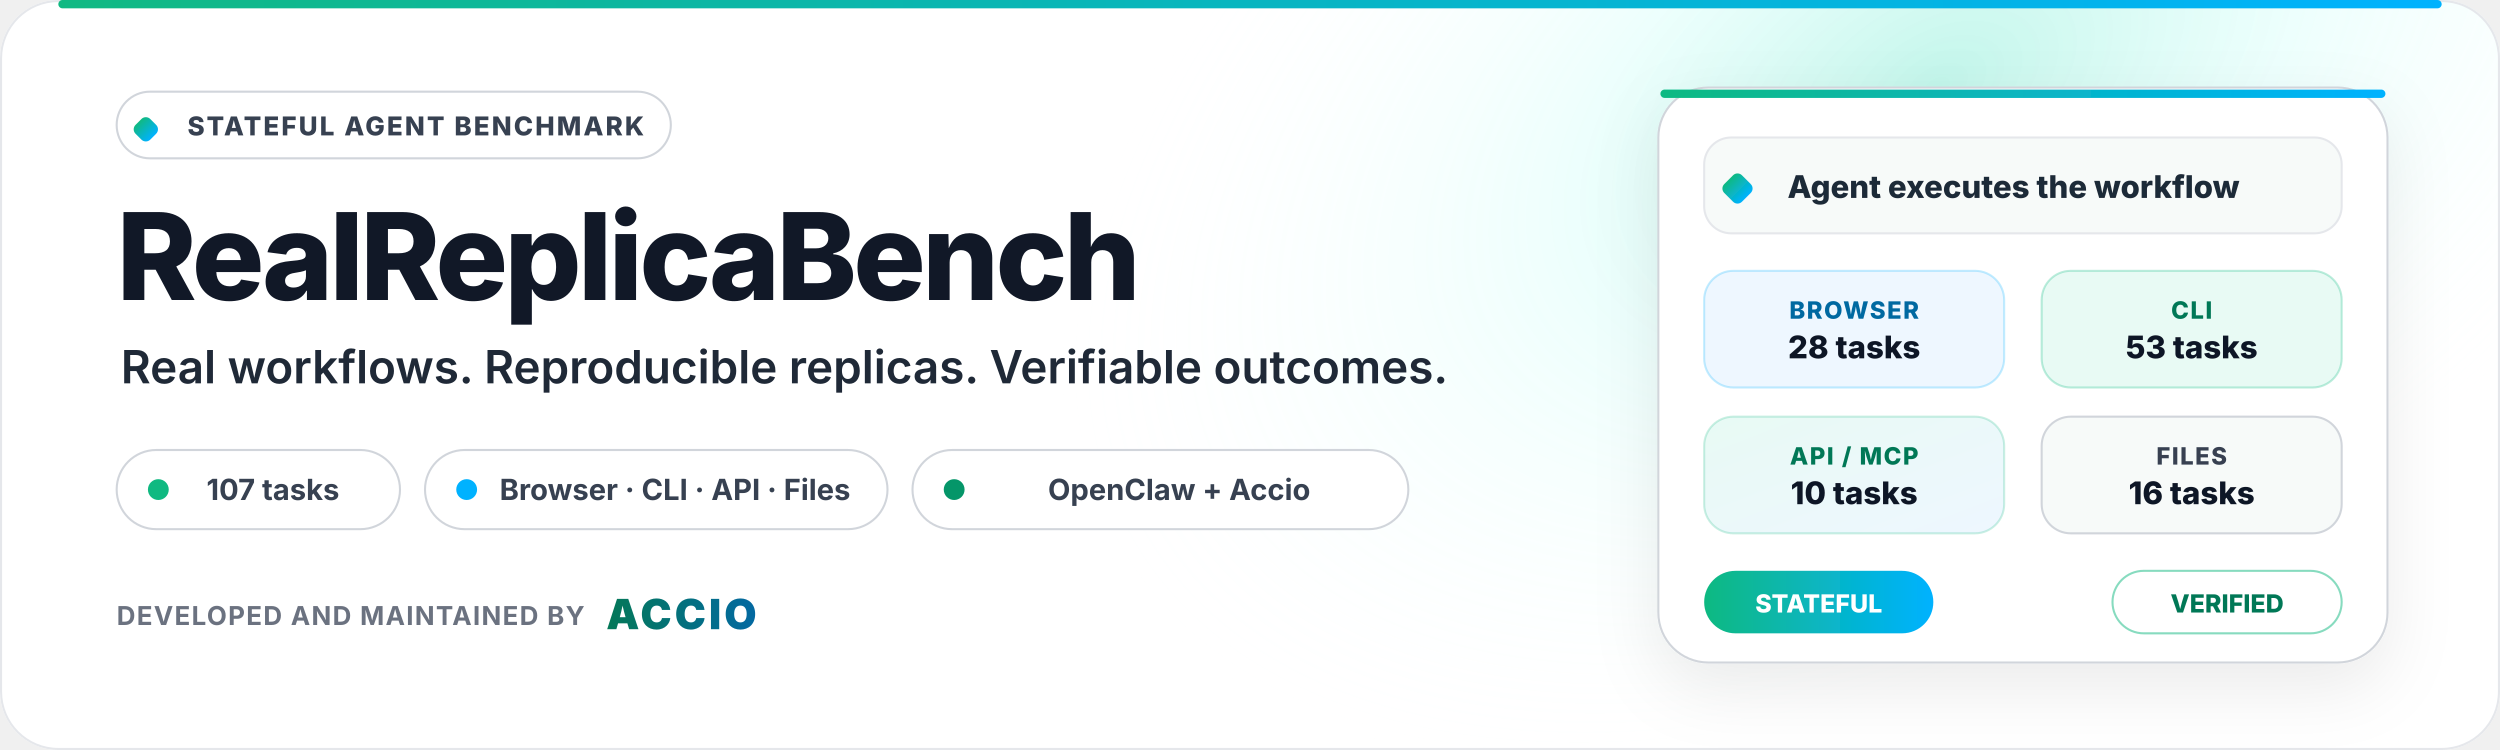
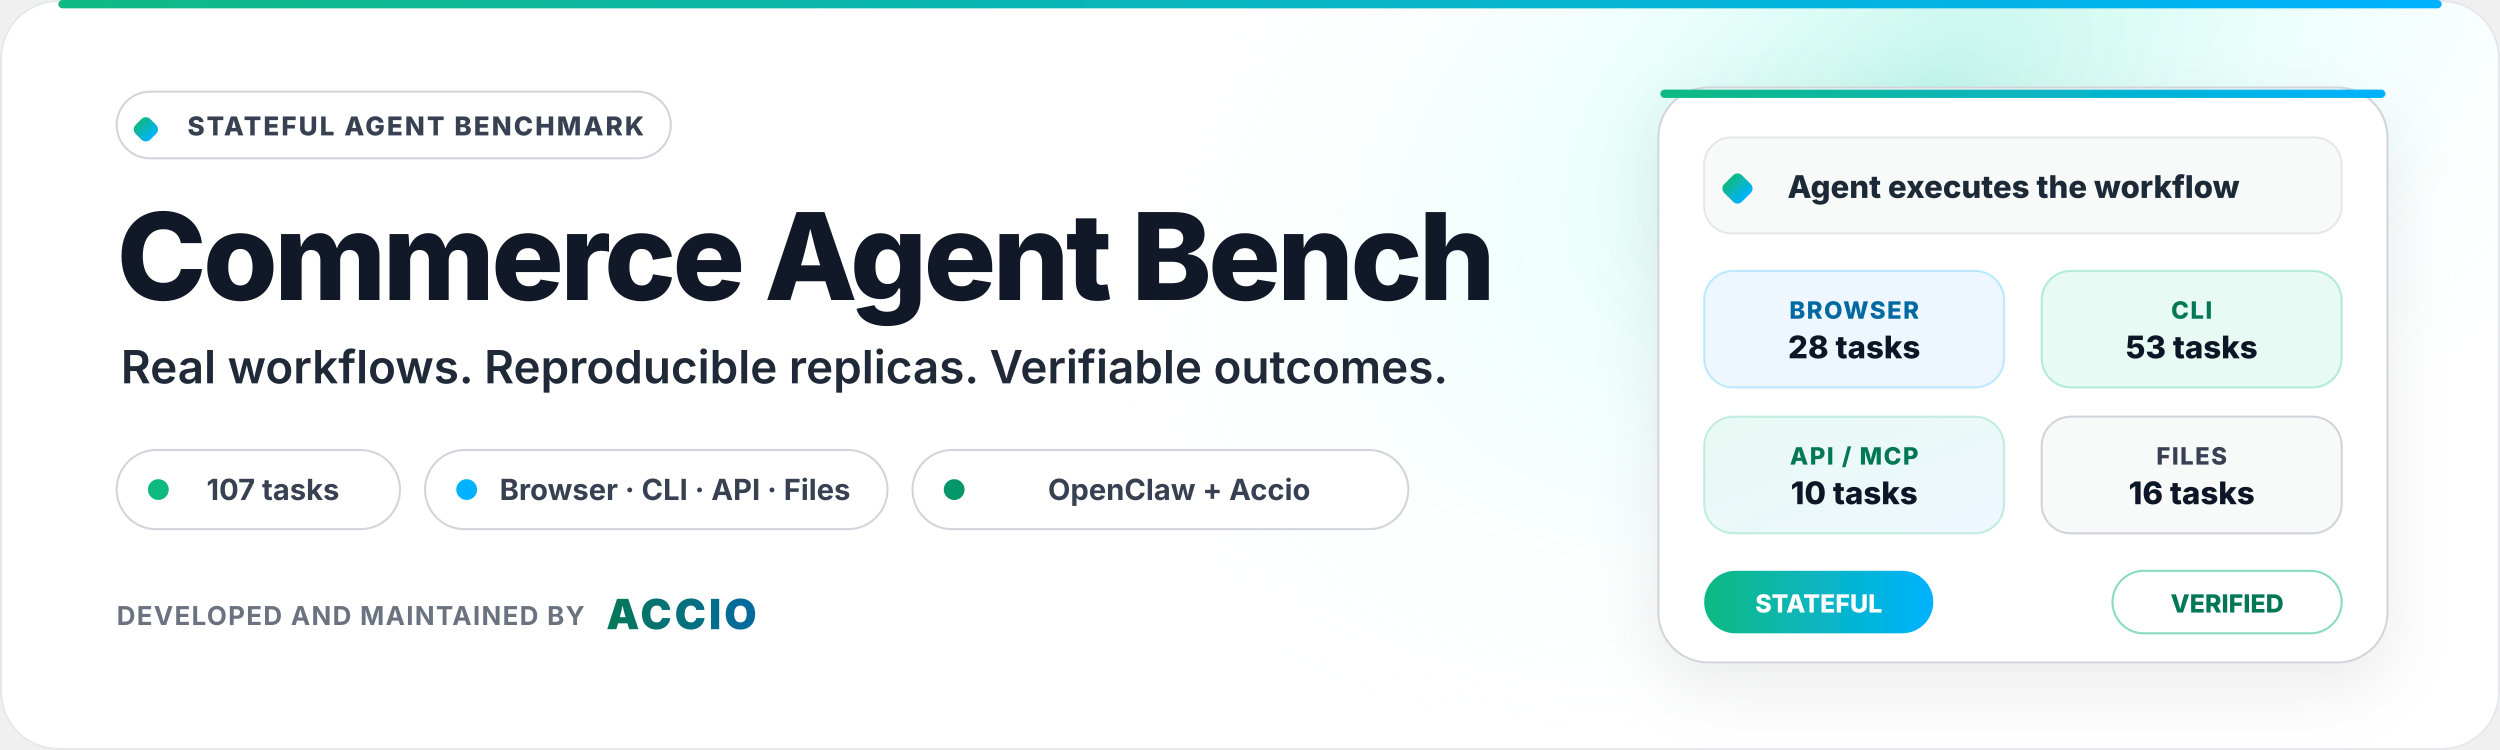
<svg xmlns="http://www.w3.org/2000/svg" width="1200" height="360" viewBox="0 0 1200 360" fill="none" role="img" aria-labelledby="title desc">
  <defs>
    <linearGradient id="accent" x1="0" y1="0" x2="1" y2="0">
      <stop stop-color="#10B981" />
      <stop offset="1" stop-color="#00B2FF" />
    </linearGradient>
    <linearGradient id="accentText" x1="0" y1="0" x2="1" y2="0">
      <stop stop-color="#047857" />
      <stop offset="1" stop-color="#0369A1" />
    </linearGradient>
    <linearGradient id="softMix" x1="0" y1="0" x2="1" y2="1">
      <stop stop-color="#E8FAF4" />
      <stop offset="1" stop-color="#EEF7FF" />
    </linearGradient>
    <radialGradient id="halo" cx="0" cy="0" r="1" gradientTransform="translate(929 42) rotate(151) scale(458 272)" gradientUnits="userSpaceOnUse">
      <stop stop-color="#00D8AB" stop-opacity=".24" />
      <stop offset=".42" stop-color="#91FFF1" stop-opacity=".16" />
      <stop offset="1" stop-color="#FFFFFF" stop-opacity="0" />
    </radialGradient>
    <filter id="shadow" x="-20%" y="-20%" width="140%" height="155%">
      <feDropShadow dx="0" dy="12" stdDeviation="16" flood-color="#111827" flood-opacity=".08" />
    </filter>
  </defs>
  <rect width="1200" height="360" rx="28" fill="#FFFFFF" />
  <rect width="1200" height="360" rx="28" fill="url(#halo)" />
  <rect x=".5" y=".5" width="1199" height="359" rx="27.5" stroke="#E5E7EB" />
  <rect x="28" y="0" width="1144" height="4" rx="2" fill="url(#accent)" />
  <g transform="translate(56 44)">
    <rect width="266" height="32" rx="16" fill="#FFFFFF" stroke="#D1D5DB" />
    <rect x="14" y="11" width="10" height="10" rx="3" transform="rotate(45 14 11)" fill="url(#accent)" />
    <text x="34" y="21" fill="#374151" font-family="Inter, Arial, sans-serif" font-size="12.5" font-weight="760" letter-spacing="1">STATEFUL AGENT BENCHMARK</text>
-     <text x="0" y="100" fill="#111827" font-family="Inter, Arial, sans-serif" font-size="58" font-weight="800" letter-spacing="-1.7">RealReplicaBench</text>
+     <text x="0" y="100" fill="#111827" font-family="Inter, Arial, sans-serif" font-size="58" font-weight="800" letter-spacing="-1.7">Commerce Agent Bench</text>
    <text x="2" y="140" fill="#1F2937" font-family="Inter, Arial, sans-serif" font-size="22" font-weight="560">Real workflows. Reproducible replicas. Verifiable outcomes.</text>
    <g transform="translate(0 172)" font-family="Inter, Arial, sans-serif" font-size="14" font-weight="720">
      <rect width="136" height="38" rx="19" fill="#FFFFFF" stroke="#D1D5DB" />
      <circle cx="20" cy="19" r="5" fill="#10B981" />
      <text x="75" y="24" text-anchor="middle" fill="#374151">107 tasks</text>
      <rect x="148" width="222" height="38" rx="19" fill="#FFFFFF" stroke="#D1D5DB" />
      <circle cx="168" cy="19" r="5" fill="#00B2FF" />
      <text x="268" y="24" text-anchor="middle" fill="#374151">Browser · CLI · API · Files</text>
      <rect x="382" width="238" height="38" rx="19" fill="#FFFFFF" stroke="#D1D5DB" />
      <circle cx="402" cy="19" r="5" fill="#059669" />
      <text x="510" y="24" text-anchor="middle" fill="#374151">OpenClaw + Accio</text>
    </g>
    <g transform="translate(0 238)">
      <text x="0" y="18" fill="#6B7280" font-family="Inter, Arial, sans-serif" font-size="12.5" font-weight="700" letter-spacing=".6">DEVELOPED AND MAINTAINED BY</text>
      <text x="235" y="20" fill="url(#accentText)" font-family="Inter, Arial, sans-serif" font-size="20" font-weight="850" letter-spacing="1.5">ACCIO</text>
    </g>
  </g>
  <g transform="translate(796 42)" filter="url(#shadow)">
    <rect width="350" height="276" rx="24" fill="#FFFFFF" stroke="#D1D5DB" />
    <rect x="1" y="1" width="348" height="4" rx="2" fill="url(#accent)" />
    <rect x="22" y="24" width="306" height="46" rx="13" fill="#F7FAF9" stroke="#E5E7EB" />
    <rect x="38" y="40" width="12" height="12" rx="3" transform="rotate(45 38 40)" fill="url(#accent)" />
    <text x="62" y="53" fill="#1F2937" font-family="Inter, Arial, sans-serif" font-size="15" font-weight="760">Agent executes the workflow</text>
    <g transform="translate(22 88)" font-family="Inter, Arial, sans-serif">
      <rect width="144" height="56" rx="14" fill="#EEF7FF" stroke="#00B2FF" stroke-opacity=".24" />
      <text x="72" y="23" text-anchor="middle" fill="#0369A1" font-size="11.5" font-weight="800" letter-spacing=".7">BROWSER</text>
      <text x="72" y="42" text-anchor="middle" fill="#111827" font-size="15" font-weight="800">28 tasks</text>
      <rect x="162" width="144" height="56" rx="14" fill="#E8FAF4" stroke="#10B981" stroke-opacity=".28" />
      <text x="234" y="23" text-anchor="middle" fill="#047857" font-size="11.5" font-weight="800" letter-spacing=".7">CLI</text>
      <text x="234" y="42" text-anchor="middle" fill="#111827" font-size="15" font-weight="800">53 tasks</text>
      <rect y="70" width="144" height="56" rx="14" fill="url(#softMix)" stroke="#10B981" stroke-opacity=".22" />
      <text x="72" y="93" text-anchor="middle" fill="#047857" font-size="11.5" font-weight="800" letter-spacing=".7">API / MCP</text>
      <text x="72" y="112" text-anchor="middle" fill="#111827" font-size="15" font-weight="800">10 tasks</text>
      <rect x="162" y="70" width="144" height="56" rx="14" fill="#F7FAF9" stroke="#D1D5DB" />
      <text x="234" y="93" text-anchor="middle" fill="#374151" font-size="11.5" font-weight="800" letter-spacing=".7">FILES</text>
      <text x="234" y="112" text-anchor="middle" fill="#111827" font-size="15" font-weight="800">16 tasks</text>
    </g>
    <rect x="22" y="232" width="110" height="30" rx="15" fill="url(#accent)" />
    <text x="77" y="252" text-anchor="middle" fill="#FFFFFF" font-family="Inter, Arial, sans-serif" font-size="12" font-weight="820">STATEFUL</text>
    <rect x="218" y="232" width="110" height="30" rx="15" fill="#FFFFFF" stroke="#10B981" stroke-opacity=".5" />
    <text x="273" y="252" text-anchor="middle" fill="#047857" font-family="Inter, Arial, sans-serif" font-size="12" font-weight="820">VERIFIED</text>
  </g>
</svg>
